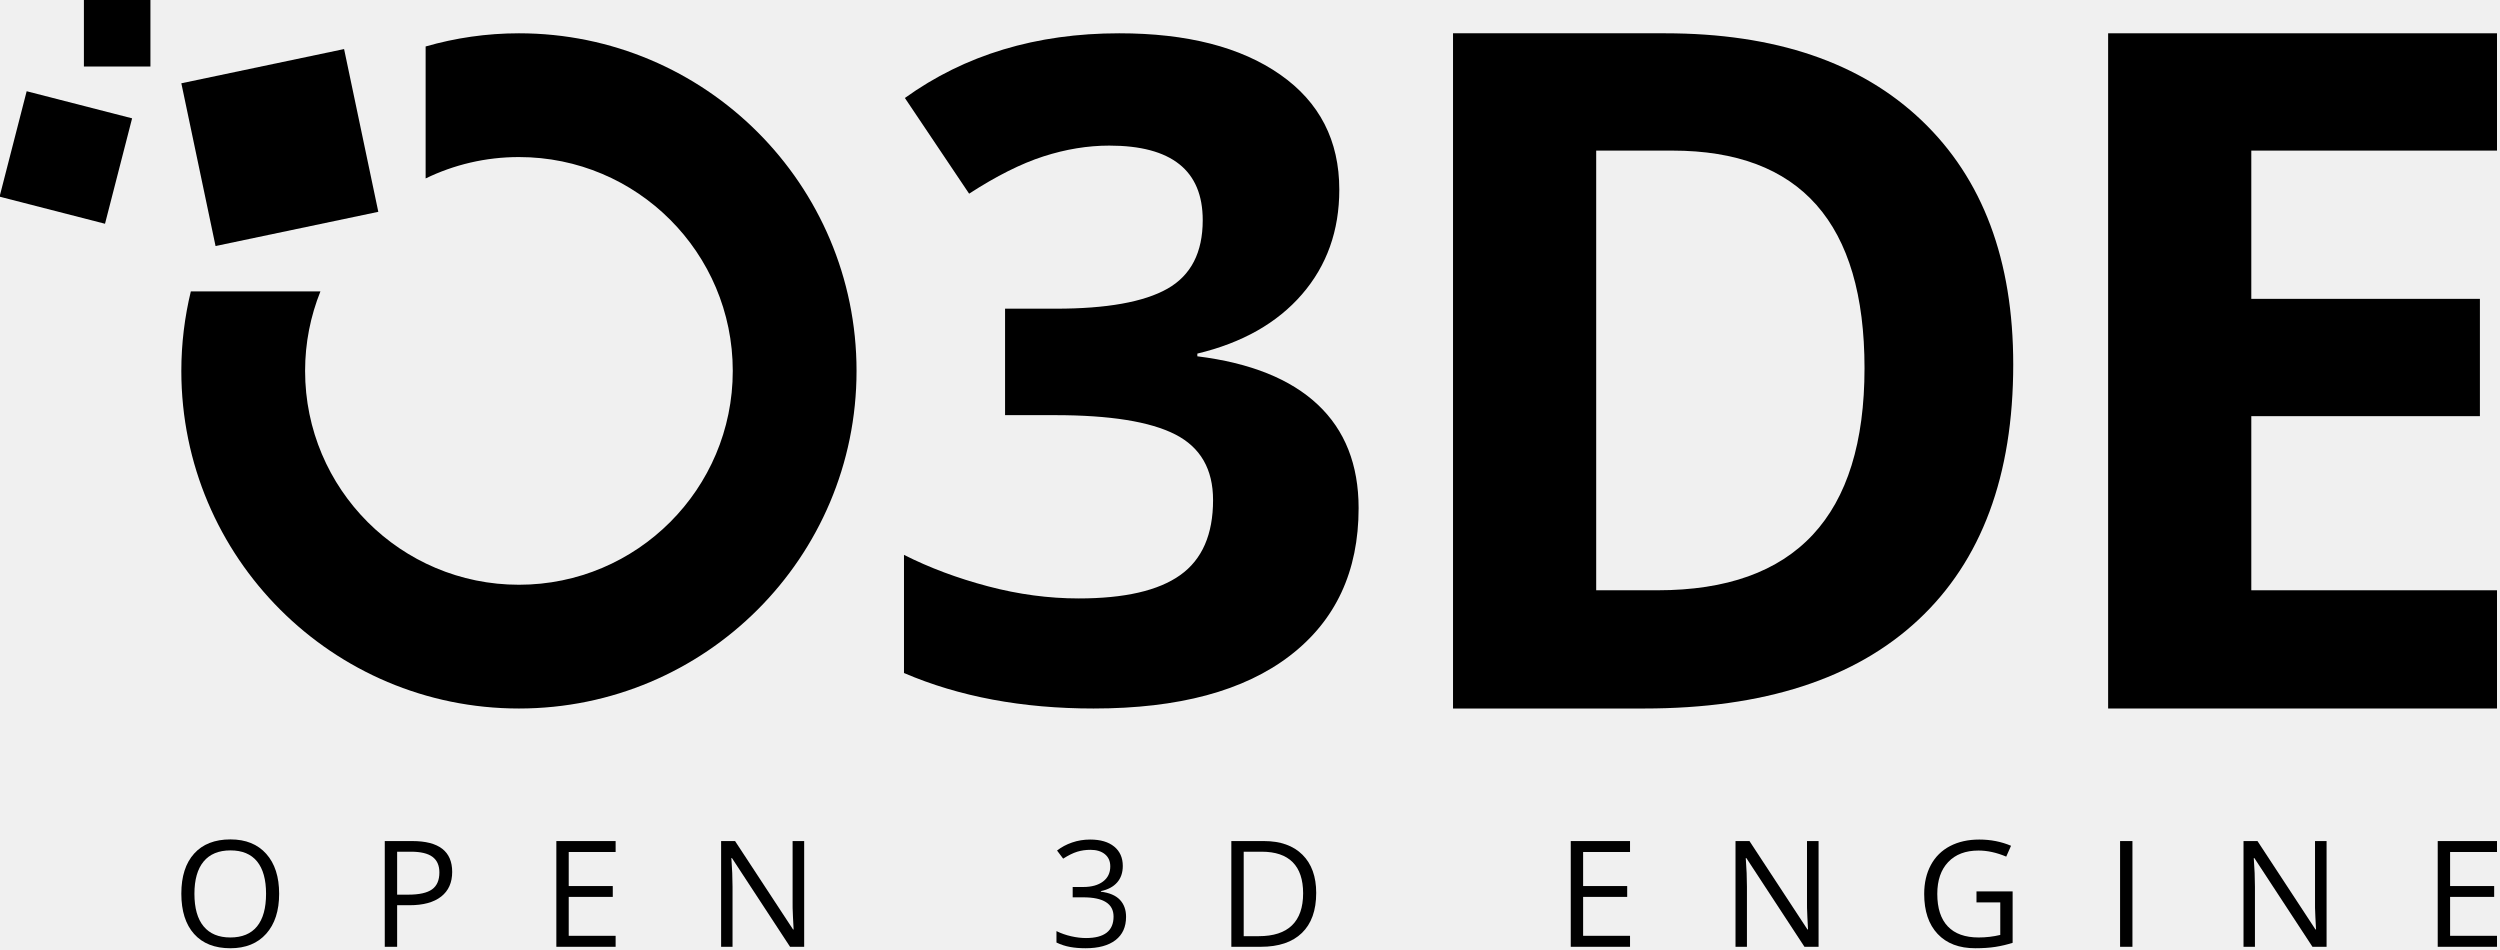
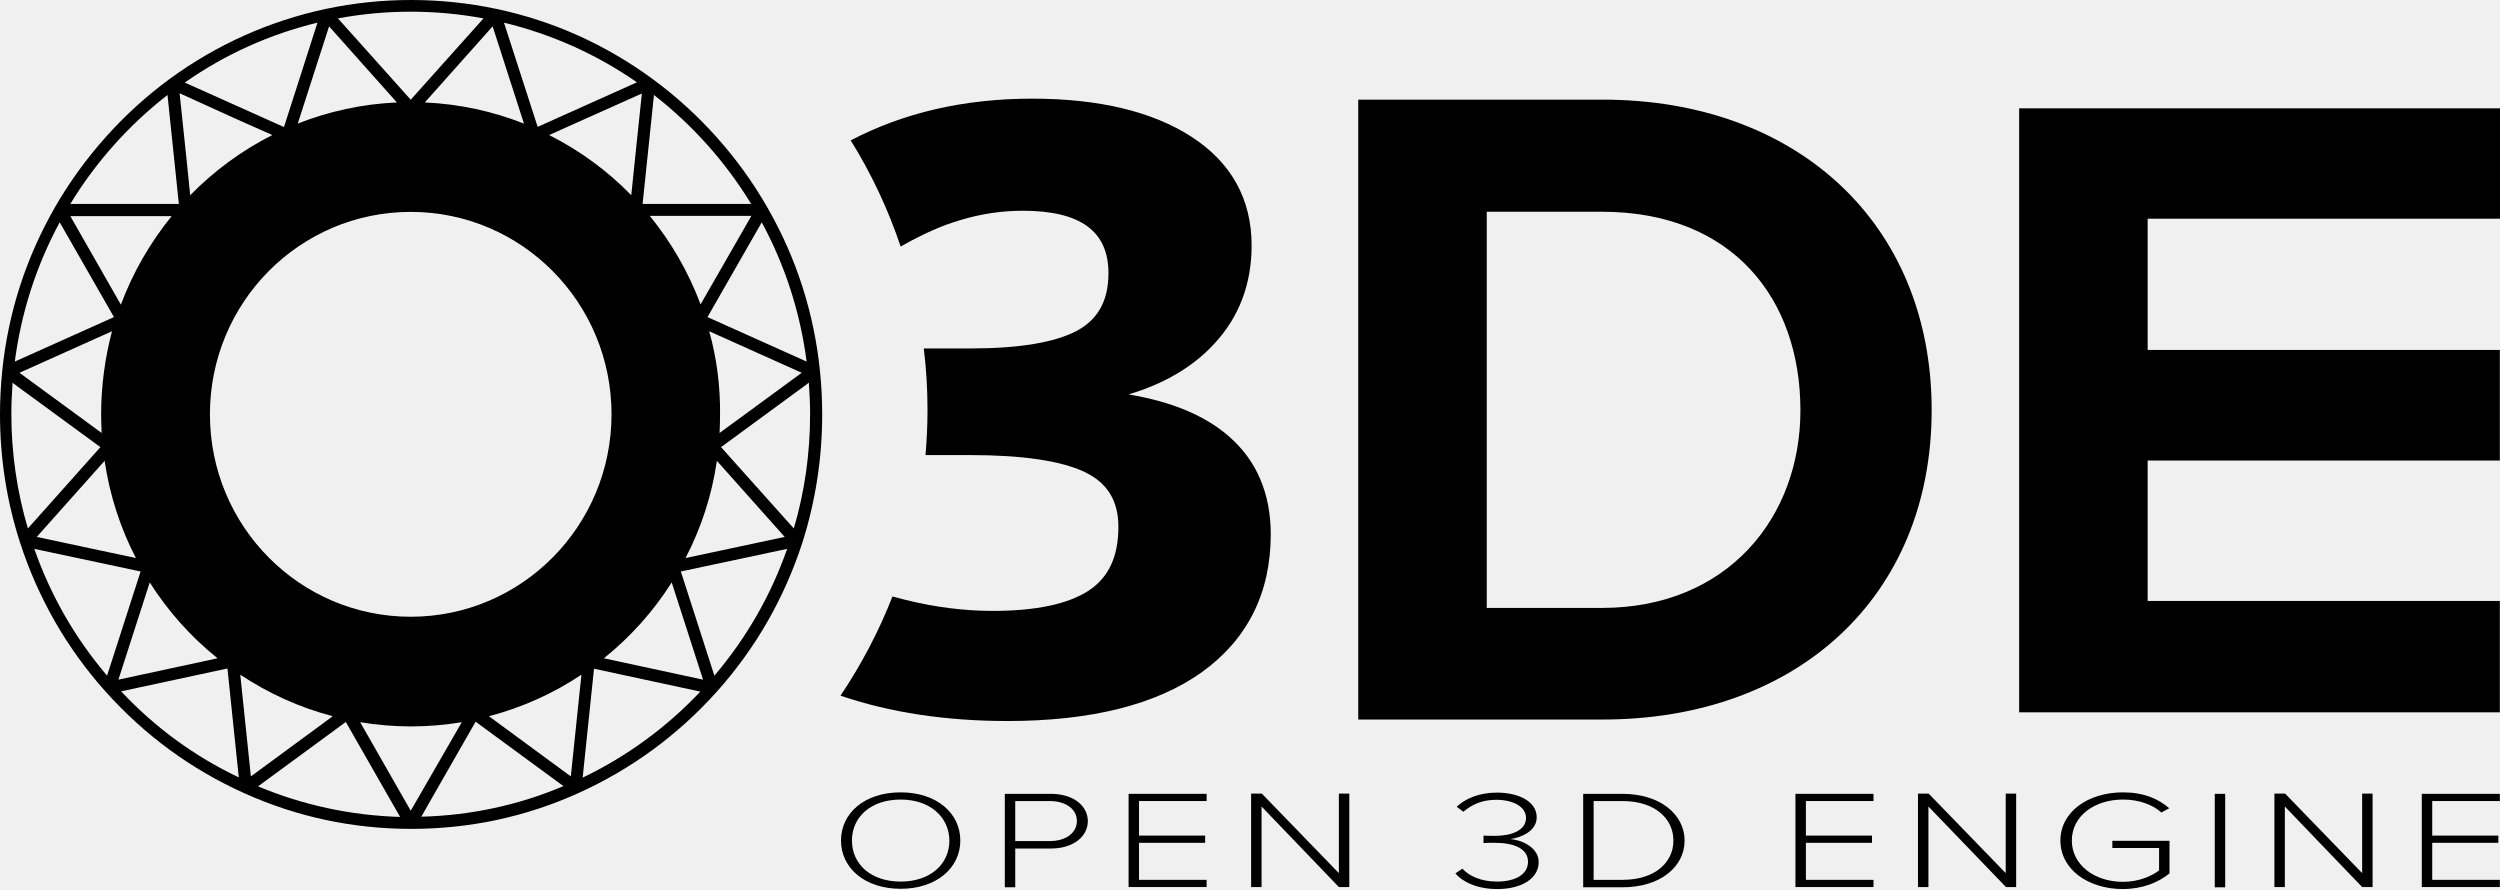
- <svg xmlns="http://www.w3.org/2000/svg" width="350px" height="133px" viewBox="0 0 350 133" version="1.1">
-   <g id="Artboard-Copy" stroke="none" stroke-width="1" fill="none" fill-rule="evenodd">
-     <g id="O3DE-Logo-with-WorkMark-REV-Mono" transform="translate(-0.06, 0)" fill="#000000">
-       <g id="Group-3" transform="translate(25.446, 117.517)">
-         <path d="M1.833,7.614 C1.833,9.618 2.262,11.139 3.121,12.175 C3.979,13.211 5.226,13.729 6.863,13.729 C8.511,13.729 9.758,13.212 10.599,12.18 C11.441,11.146 11.862,9.625 11.862,7.614 C11.862,5.623 11.443,4.113 10.604,3.083 C9.766,2.055 8.525,1.539 6.883,1.539 C5.234,1.539 3.979,2.057 3.121,3.093 C2.262,4.129 1.833,5.637 1.833,7.614 Z M13.694,7.614 C13.694,9.983 13.092,11.846 11.887,13.202 C10.683,14.559 9.007,15.237 6.863,15.237 C4.67,15.237 2.979,14.571 1.787,13.237 C0.596,11.904 3.55271368e-15,10.023 3.55271368e-15,7.594 C3.55271368e-15,5.184 0.597,3.315 1.792,1.989 C2.986,0.663 4.683,0 6.883,0 C9.022,0 10.692,0.676 11.892,2.025 C13.095,3.375 13.694,5.238 13.694,7.614 L13.694,7.614 Z" id="Fill-1" />
-       </g>
-       <path d="M55.659,125.252 L57.216,125.252 C58.75,125.252 59.86,125.005 60.546,124.513 C61.231,124.02 61.574,123.231 61.574,122.144 C61.574,121.165 61.251,120.436 60.606,119.956 C59.961,119.478 58.958,119.239 57.593,119.239 L55.659,119.239 L55.659,125.252 Z M63.366,122.063 C63.366,123.561 62.852,124.714 61.823,125.521 C60.795,126.327 59.324,126.731 57.41,126.731 L55.659,126.731 L55.659,132.551 L53.927,132.551 L53.927,117.749 L57.786,117.749 C61.506,117.749 63.366,119.188 63.366,122.063 L63.366,122.063 Z" id="Fill-4" />
-       <polyline id="Fill-5" points="86.247 132.551 77.949 132.551 77.949 117.749 86.247 117.749 86.247 119.279 79.681 119.279 79.681 124.047 85.849 124.047 85.849 125.566 79.681 125.566 79.681 131.013 86.247 131.013 86.247 132.551" />
-       <g id="Group-9" transform="translate(101.016, 117.537)">
-         <path d="M11.628,15.014 L9.651,15.014 L1.517,2.592 L1.436,2.592 C1.544,4.05 1.599,5.387 1.599,6.602 L1.599,15.014 L-1.42108547e-14,15.014 L-1.42108547e-14,0.212 L1.954,0.212 L10.069,12.584 L10.151,12.584 C10.137,12.403 10.106,11.817 10.059,10.828 C10.011,9.839 9.995,9.133 10.008,8.707 L10.008,0.212 L11.628,0.212 L11.628,15.014" id="Fill-6" />
-         <path d="M56.235,3.696 C56.235,4.64 55.968,5.413 55.436,6.014 C54.902,6.616 54.147,7.016 53.169,7.219 L53.169,7.3 C54.364,7.449 55.251,7.827 55.828,8.434 C56.404,9.041 56.693,9.837 56.693,10.823 C56.693,12.234 56.201,13.319 55.216,14.079 C54.232,14.837 52.834,15.217 51.022,15.217 C50.234,15.217 49.513,15.159 48.858,15.039 C48.203,14.922 47.567,14.714 46.949,14.417 L46.949,12.818 C47.594,13.135 48.281,13.376 49.011,13.541 C49.741,13.707 50.431,13.789 51.083,13.789 C53.655,13.789 54.942,12.788 54.942,10.783 C54.942,8.987 53.522,8.089 50.685,8.089 L49.219,8.089 L49.219,6.642 L50.707,6.642 C51.866,6.642 52.787,6.387 53.465,5.877 C54.144,5.369 54.483,4.661 54.483,3.756 C54.483,3.034 54.234,2.467 53.735,2.055 C53.236,1.644 52.559,1.438 51.704,1.438 C51.052,1.438 50.438,1.526 49.861,1.702 C49.284,1.877 48.626,2.201 47.886,2.673 L47.031,1.539 C47.642,1.06 48.345,0.683 49.144,0.411 C49.94,0.136 50.78,1.42108547e-14 51.663,1.42108547e-14 C53.109,1.42108547e-14 54.232,0.33 55.033,0.987 C55.834,1.646 56.235,2.548 56.235,3.696" id="Fill-8" />
-       </g>
-       <path d="M182.497,125.07 C182.497,123.14 182.009,121.685 181.035,120.706 C180.061,119.727 178.614,119.239 176.693,119.239 L174.178,119.239 L174.178,131.064 L176.286,131.064 C178.349,131.064 179.9,130.56 180.939,129.55 C181.976,128.541 182.497,127.048 182.497,125.07 Z M184.329,125.009 C184.329,127.452 183.662,129.321 182.329,130.613 C180.995,131.906 179.076,132.551 176.571,132.551 L172.447,132.551 L172.447,117.749 L177.008,117.749 C179.323,117.749 181.122,118.388 182.405,119.663 C183.687,120.94 184.329,122.721 184.329,125.009 L184.329,125.009 Z" id="Fill-10" />
-       <polyline id="Fill-11" points="228.264 132.551 219.965 132.551 219.965 117.749 228.264 117.749 228.264 119.279 221.697 119.279 221.697 124.047 227.867 124.047 227.867 125.566 221.697 125.566 221.697 131.013 228.264 131.013 228.264 132.551" />
-       <g id="Group-15" transform="translate(243.032, 117.537)">
-         <path d="M11.629,15.014 L9.652,15.014 L1.517,2.592 L1.436,2.592 C1.545,4.05 1.599,5.387 1.599,6.602 L1.599,15.014 L2.84217094e-14,15.014 L2.84217094e-14,0.212 L1.955,0.212 L10.07,12.584 L10.151,12.584 C10.138,12.403 10.107,11.817 10.059,10.828 C10.011,9.839 9.996,9.133 10.008,8.707 L10.008,0.212 L11.629,0.212 L11.629,15.014" id="Fill-12" />
-         <path d="M33.736,7.259 L38.796,7.259 L38.796,14.458 C38.008,14.707 37.208,14.897 36.393,15.025 C35.578,15.154 34.634,15.217 33.563,15.217 C31.309,15.217 29.554,14.551 28.299,13.217 C27.044,11.884 26.415,10.017 26.415,7.614 C26.415,6.076 26.726,4.727 27.346,3.569 C27.968,2.413 28.862,1.528 30.03,0.916 C31.197,0.306 32.564,1.42108547e-14 34.133,1.42108547e-14 C35.721,1.42108547e-14 37.201,0.29 38.573,0.872 L37.9,2.39 C36.555,1.823 35.263,1.539 34.021,1.539 C32.209,1.539 30.794,2.076 29.776,3.149 C28.757,4.222 28.248,5.71 28.248,7.614 C28.248,9.612 28.738,11.126 29.719,12.16 C30.7,13.192 32.14,13.709 34.042,13.709 C35.073,13.709 36.081,13.59 37.066,13.354 L37.066,8.798 L33.736,8.798 L33.736,7.259" id="Fill-14" />
-       </g>
-       <polygon id="Fill-16" points="296.871 132.551 298.602 132.551 298.602 117.749 296.871 117.749" />
-       <path d="M325.781,132.551 L323.805,132.551 L315.67,120.129 L315.588,120.129 C315.698,121.587 315.751,122.924 315.751,124.139 L315.751,132.551 L314.153,132.551 L314.153,117.749 L316.108,117.749 L324.223,130.121 L324.304,130.121 C324.29,129.94 324.259,129.354 324.212,128.365 C324.164,127.376 324.148,126.67 324.162,126.244 L324.162,117.749 L325.781,117.749 L325.781,132.551" id="Fill-17" />
-       <polyline id="Fill-18" points="349.64 132.551 341.341 132.551 341.341 117.749 349.64 117.749 349.64 119.279 343.073 119.279 343.073 124.047 349.243 124.047 349.243 125.566 343.073 125.566 343.073 131.013 349.64 131.013 349.64 132.551" />
-       <path d="M187.562,26.549 C187.562,32.293 185.822,37.178 182.341,41.203 C178.861,45.228 173.977,47.995 167.687,49.505 L167.687,49.882 C175.109,50.805 180.727,53.058 184.543,56.643 C188.358,60.228 190.266,65.061 190.266,71.14 C190.266,79.989 187.059,86.875 180.644,91.801 C174.228,96.728 165.067,99.191 153.159,99.191 C143.18,99.191 134.332,97.535 126.618,94.222 L126.618,77.681 C130.181,79.485 134.102,80.951 138.379,82.083 C142.656,83.216 146.891,83.781 151.083,83.781 C157.498,83.781 162.236,82.693 165.297,80.511 C168.358,78.331 169.889,74.831 169.889,70.008 C169.889,65.69 168.128,62.63 164.606,60.825 C161.083,59.023 155.464,58.121 147.75,58.121 L140.769,58.121 L140.769,43.216 L147.876,43.216 C155.004,43.216 160.213,42.283 163.505,40.417 C166.796,38.551 168.442,35.354 168.442,30.825 C168.442,23.865 164.081,20.385 155.36,20.385 C152.341,20.385 149.269,20.888 146.146,21.894 C143.022,22.901 139.552,24.642 135.737,27.115 L126.744,13.718 C135.129,7.68 145.129,4.661 156.744,4.661 C166.262,4.661 173.777,6.591 179.291,10.448 C184.804,14.305 187.562,19.673 187.562,26.549" id="Fill-19" />
-       <path d="M261.093,51.538 C261.093,31.236 252.127,21.084 234.196,21.084 L223.527,21.084 L223.527,82.639 L232.126,82.639 C251.437,82.639 261.093,72.273 261.093,51.538 Z M281.913,51.021 C281.913,66.583 277.484,78.5 268.625,86.777 C259.768,95.053 246.976,99.191 230.251,99.191 L203.483,99.191 L203.483,4.661 L233.162,4.661 C248.592,4.661 260.576,8.735 269.111,16.882 C277.646,25.029 281.913,36.408 281.913,51.021 L281.913,51.021 Z" id="Fill-20" />
-       <polyline id="Fill-21" points="349.64 99.191 295.198 99.191 295.198 4.661 349.64 4.661 349.64 21.084 315.242 21.084 315.242 41.84 347.247 41.84 347.247 58.262 315.242 58.262 315.242 82.639 349.64 82.639 349.64 99.191" />
-       <path d="M72.71,4.661 C68.177,4.661 63.799,5.313 59.648,6.505 L59.648,24.983 C63.596,23.066 68.027,21.988 72.71,21.988 C89.245,21.988 102.648,35.392 102.648,51.926 C102.648,68.46 89.245,81.865 72.71,81.865 C56.176,81.865 42.773,68.46 42.773,51.926 C42.773,47.99 43.539,44.237 44.92,40.794 L26.777,40.794 C25.914,44.365 25.446,48.09 25.446,51.926 C25.446,78.03 46.607,99.191 72.71,99.191 C98.814,99.191 119.976,78.03 119.976,51.926 C119.976,25.823 98.814,4.661 72.71,4.661" id="Fill-22" />
-       <g id="Group-27">
-         <polyline id="Fill-23" points="53.023 29.655 30.237 34.445 25.447 11.66 48.232 6.869 53.023 29.655" />
-         <polygon id="Fill-25" points="11.806 9.313 21.12 9.313 21.12 0 11.806 0" />
-         <polyline id="Fill-26" points="14.761 31.326 0 27.533 3.793 12.773 18.554 16.566 14.761 31.326" />
-       </g>
-     </g>
+ <svg xmlns="http://www.w3.org/2000/svg" width="374" height="133" viewBox="0 0 374 133" fill="none">
+   <g clip-path="url(#clip0_36_129)">
+     <path d="M134.74 118.536C140.131 118.536 143.664 121.659 143.664 125.749C143.664 129.839 140.094 132.963 134.74 132.963C129.348 132.963 125.816 129.839 125.816 125.749C125.816 121.659 129.311 118.536 134.74 118.536ZM134.74 119.614C130.278 119.614 127.452 122.217 127.452 125.749C127.452 129.282 130.278 131.884 134.74 131.884C139.165 131.884 142.028 129.282 142.028 125.749C141.991 122.217 139.127 119.614 134.74 119.614Z" fill="black" />
+     <path d="M150.32 118.759H157.198C160.731 118.759 162.739 120.655 162.739 122.849C162.739 125.042 160.694 126.939 157.198 126.939H151.881V132.739H150.32V118.759ZM157.05 119.837H151.881V125.823H157.05C159.467 125.823 161.103 124.596 161.103 122.811C161.103 121.064 159.467 119.837 157.05 119.837Z" fill="black" />
+     <path d="M168.837 118.759H180.512V119.837H170.398V125.005H180.289V126.084H170.398V131.624H180.512V132.702H168.837V118.759Z" fill="black" />
+     <path d="M188.73 120.655V132.703H187.168V118.722H188.767L200.294 130.62V118.722H201.856V132.703H200.294L188.73 120.655Z" fill="black" />
+     <path d="M218.774 129.951C219.777 131.066 221.599 131.884 223.942 131.884C226.768 131.884 228.59 130.769 228.59 128.91C228.59 126.902 226.396 126.084 223.645 126.084C222.901 126.084 222.194 126.084 221.934 126.121V125.005C222.194 125.043 222.901 125.043 223.645 125.043C226.061 125.043 228.292 124.262 228.292 122.365C228.292 120.618 226.247 119.651 223.868 119.651C221.785 119.651 220.298 120.283 218.922 121.436L217.918 120.692C219.183 119.502 221.228 118.573 223.942 118.573C227.14 118.573 229.891 119.874 229.891 122.254C229.891 124.373 227.512 125.303 225.95 125.526C227.549 125.638 230.189 126.716 230.189 128.984C230.189 131.252 227.883 133 223.979 133C220.967 133 218.774 131.921 217.732 130.657L218.774 129.951Z" fill="black" />
+     <path d="M236.845 118.759H242.72C248.446 118.759 252.015 121.919 252.015 125.749C252.015 129.616 248.446 132.739 242.72 132.739H236.845V118.759ZM242.72 131.624C247.591 131.624 250.342 129.021 250.342 125.749C250.342 122.477 247.591 119.837 242.72 119.837H238.406V131.624H242.72Z" fill="black" />
+     <path d="M268.599 118.759H280.275V119.837H270.161V125.005H280.052V126.084H270.161V131.624H280.275V132.702H268.599V118.759Z" fill="black" />
+     <path d="M288.492 120.655V132.703H286.93V118.722H288.529L300.056 130.62V118.722H301.617V132.703H300.093L288.492 120.655Z" fill="black" />
+     <path d="M317.606 118.536C320.655 118.536 322.849 119.465 324.522 120.915L323.332 121.547C322.031 120.358 319.948 119.614 317.606 119.614C313.293 119.614 309.946 122.105 309.946 125.749C309.946 129.356 313.293 131.922 317.606 131.922C320.06 131.922 321.994 130.992 322.998 130.211V126.865H316.007V125.786H324.559V130.657C322.886 132.033 320.469 133 317.569 133C312.4 133 308.236 130.062 308.236 125.749C308.236 121.436 312.4 118.536 317.606 118.536Z" fill="black" />
+     <path d="M331.327 118.759H332.889V132.739H331.327V118.759Z" fill="black" />
+     <path d="M341.813 120.655V132.703H340.251V118.722H341.85L353.377 130.62V118.722H354.938V132.703H353.377L341.813 120.655Z" fill="black" />
+     <path d="M362.301 118.759H373.976V119.837H363.862V125.005H373.753V126.084H363.862V131.624H373.976V132.702H362.301V118.759Z" fill="black" />
+     <path d="M203.194 14.906H239.745C268.785 14.906 288.976 33.386 288.976 61.348C288.976 89.31 268.822 107.641 239.745 107.641H203.194V14.906ZM239.634 90.946C258.411 90.946 269.343 77.448 269.343 61.385C269.343 44.615 259.118 31.676 239.634 31.676H222.418V90.946H239.634Z" fill="black" />
+     <path d="M302.064 16.208H374.013V32.717H321.288V52.35H373.976V68.896H321.288V89.904H373.976V106.563H302.064V16.208Z" fill="black" />
+     <path d="M183.896 65.327C180.363 62.203 175.307 60.084 168.837 59.005C174.191 57.407 178.467 54.878 181.628 51.457C185.383 47.441 187.242 42.459 187.242 36.733C187.242 29.817 184.23 24.351 178.281 20.484C172.443 16.691 164.412 14.758 154.41 14.758C144.221 14.758 135.112 16.877 127.266 21.004C130.352 25.95 132.843 31.267 134.74 36.882C137.938 35.059 140.912 33.721 143.627 32.94C146.787 31.973 149.948 31.527 152.997 31.527C161.623 31.527 165.825 34.576 165.825 40.86C165.825 44.987 164.263 47.776 161.103 49.487C157.793 51.234 152.476 52.127 145.225 52.127H138.198C138.57 55.138 138.756 58.225 138.756 61.348C138.756 63.616 138.644 65.884 138.458 68.078H145.077C152.959 68.078 158.723 68.933 162.255 70.607C165.676 72.243 167.312 74.92 167.312 78.824C167.312 83.249 165.862 86.372 162.887 88.343C159.838 90.351 155.005 91.392 148.535 91.392C144.259 91.392 139.871 90.834 135.521 89.756C134.851 89.57 134.182 89.421 133.513 89.235C131.468 94.478 128.828 99.461 125.741 104.071C133.141 106.6 141.507 107.864 150.728 107.864C163.222 107.864 173.001 105.41 179.768 100.576C186.61 95.668 190.105 88.715 190.105 79.939C190.105 73.879 188.023 68.933 183.896 65.327Z" fill="black" />
+     <path d="M123 61.981C123 59.861 122.889 57.666 122.668 55.508C121.782 46.802 119.125 38.543 114.77 30.991C110.49 23.513 104.548 16.89 97.647 11.831C90.599 6.659 82.738 3.125 74.287 1.339C65.91 -0.446 57.09 -0.446 48.713 1.339C40.225 3.162 32.364 6.697 25.353 11.831C18.452 16.89 12.51 23.55 8.23 30.991C3.875 38.58 1.218 46.802 0.332 55.508C0.111 57.703 0 59.861 0 61.981C0 68.529 0.996 74.966 2.989 81.141C5.683 89.438 9.964 96.953 15.795 103.464C21.626 109.974 28.564 115.071 36.498 118.643C44.395 122.214 52.809 124 61.519 124C70.228 124 78.642 122.214 86.539 118.643C94.436 115.071 101.411 109.974 107.242 103.464C113.073 96.953 117.354 89.438 120.048 81.141C122.004 74.966 123 68.529 123 61.981ZM120.675 54.094L105.84 47.435L113.959 33.26C117.464 39.734 119.716 46.765 120.675 54.094ZM91.484 61.981C91.484 78.686 78.051 92.265 61.445 92.265C44.838 92.265 31.405 78.723 31.405 61.981C31.405 45.24 44.838 31.698 61.445 31.698C78.051 31.698 91.484 45.24 91.484 61.981ZM15.13 61.981C15.13 62.911 15.167 63.842 15.204 64.772L2.915 55.768L16.754 49.555C15.721 53.499 15.13 57.666 15.13 61.981ZM20.334 83.485L5.499 80.323L15.647 68.939C16.422 74.11 18.009 79.021 20.334 83.485ZM107.242 68.939L117.391 80.323L102.555 83.485C104.88 79.021 106.504 74.11 107.242 68.939ZM106.098 49.555L119.937 55.768L107.648 64.772C107.685 63.842 107.722 62.911 107.722 61.981C107.759 57.666 107.205 53.499 106.098 49.555ZM104.806 45.537C102.998 40.701 100.415 36.236 97.204 32.293H104.511H112.409L104.806 45.537ZM96.909 23.066L97.832 14.212C103.589 18.676 108.571 24.257 112.372 30.507H96.134L96.909 23.066ZM95.175 22.062L94.436 29.205C90.894 25.559 86.724 22.508 82.148 20.202L88.126 17.523L96.023 13.989L95.175 22.062ZM95.285 12.314L87.573 15.774L80.45 18.974L80.229 18.341L75.394 3.386C82.554 5.134 89.233 8.11 95.285 12.314ZM78.383 18.49C73.77 16.667 68.752 15.551 63.548 15.328L73.697 3.944L78.383 18.49ZM72.331 2.753L61.445 14.919L50.558 2.753C57.717 1.414 65.172 1.414 72.331 2.753ZM49.23 3.944L59.378 15.328C54.175 15.551 49.156 16.667 44.543 18.49L49.23 3.944ZM47.495 3.386L42.624 18.565L42.476 19.011L42.328 18.937L27.641 12.352C33.693 8.11 40.336 5.134 47.495 3.386ZM35.464 17.858L40.742 20.202C36.166 22.508 32.032 25.559 28.453 29.205L27.899 23.773L26.866 13.951L35.464 17.858ZM25.058 14.212L26.755 30.507H10.518C14.319 24.257 19.301 18.676 25.058 14.212ZM25.685 32.33C22.474 36.274 19.891 40.738 18.083 45.575L10.518 32.33H25.685ZM8.931 33.26L17.049 47.435L2.214 54.094C3.174 46.765 5.425 39.734 8.931 33.26ZM1.698 61.981C1.698 60.419 1.771 58.856 1.882 57.257L2.62 57.815L15.02 66.892L4.17 79.058C2.546 73.552 1.698 67.785 1.698 61.981ZM5.13 82.109L21.035 85.494L16.016 101.083C11.219 95.428 7.565 89.066 5.13 82.109ZM17.714 101.678L22.401 87.131C25.131 91.447 28.6 95.316 32.549 98.478L17.714 101.678ZM18.12 103.426L34.025 100.004L35.723 116.299C29.08 113.137 23.175 108.821 18.12 103.426ZM35.944 100.934C40.151 103.724 44.801 105.845 49.783 107.147L37.531 116.15L35.944 100.934ZM38.601 117.638L51.739 108.002L53.068 110.346L59.858 122.214C52.514 121.991 45.355 120.466 38.601 117.638ZM53.879 108.04C56.352 108.449 58.898 108.672 61.482 108.672C64.065 108.672 66.611 108.449 69.084 108.04L61.445 121.284L53.879 108.04ZM63.032 122.177L64.36 119.833L71.15 107.965L84.288 117.601C77.535 120.466 70.375 121.991 63.032 122.177ZM85.395 116.15L73.143 107.147C78.125 105.845 82.812 103.724 86.982 100.934L85.395 116.15ZM87.166 116.336L88.864 100.041L104.77 103.464C99.714 108.821 93.809 113.137 87.166 116.336ZM90.34 98.478C94.326 95.279 97.758 91.447 100.489 87.131L105.176 101.678L90.34 98.478ZM106.873 101.083L101.854 85.494L117.76 82.109C115.324 89.066 111.671 95.428 106.873 101.083ZM118.756 79.058L107.869 66.892L121.007 57.257C121.118 58.856 121.192 60.419 121.192 61.981C121.192 67.785 120.38 73.552 118.756 79.058Z" fill="black" />
  </g>
+   <defs>
+     <clipPath id="clip0_36_129">
+       <rect width="374" height="133" fill="white" />
+     </clipPath>
+   </defs>
</svg>
